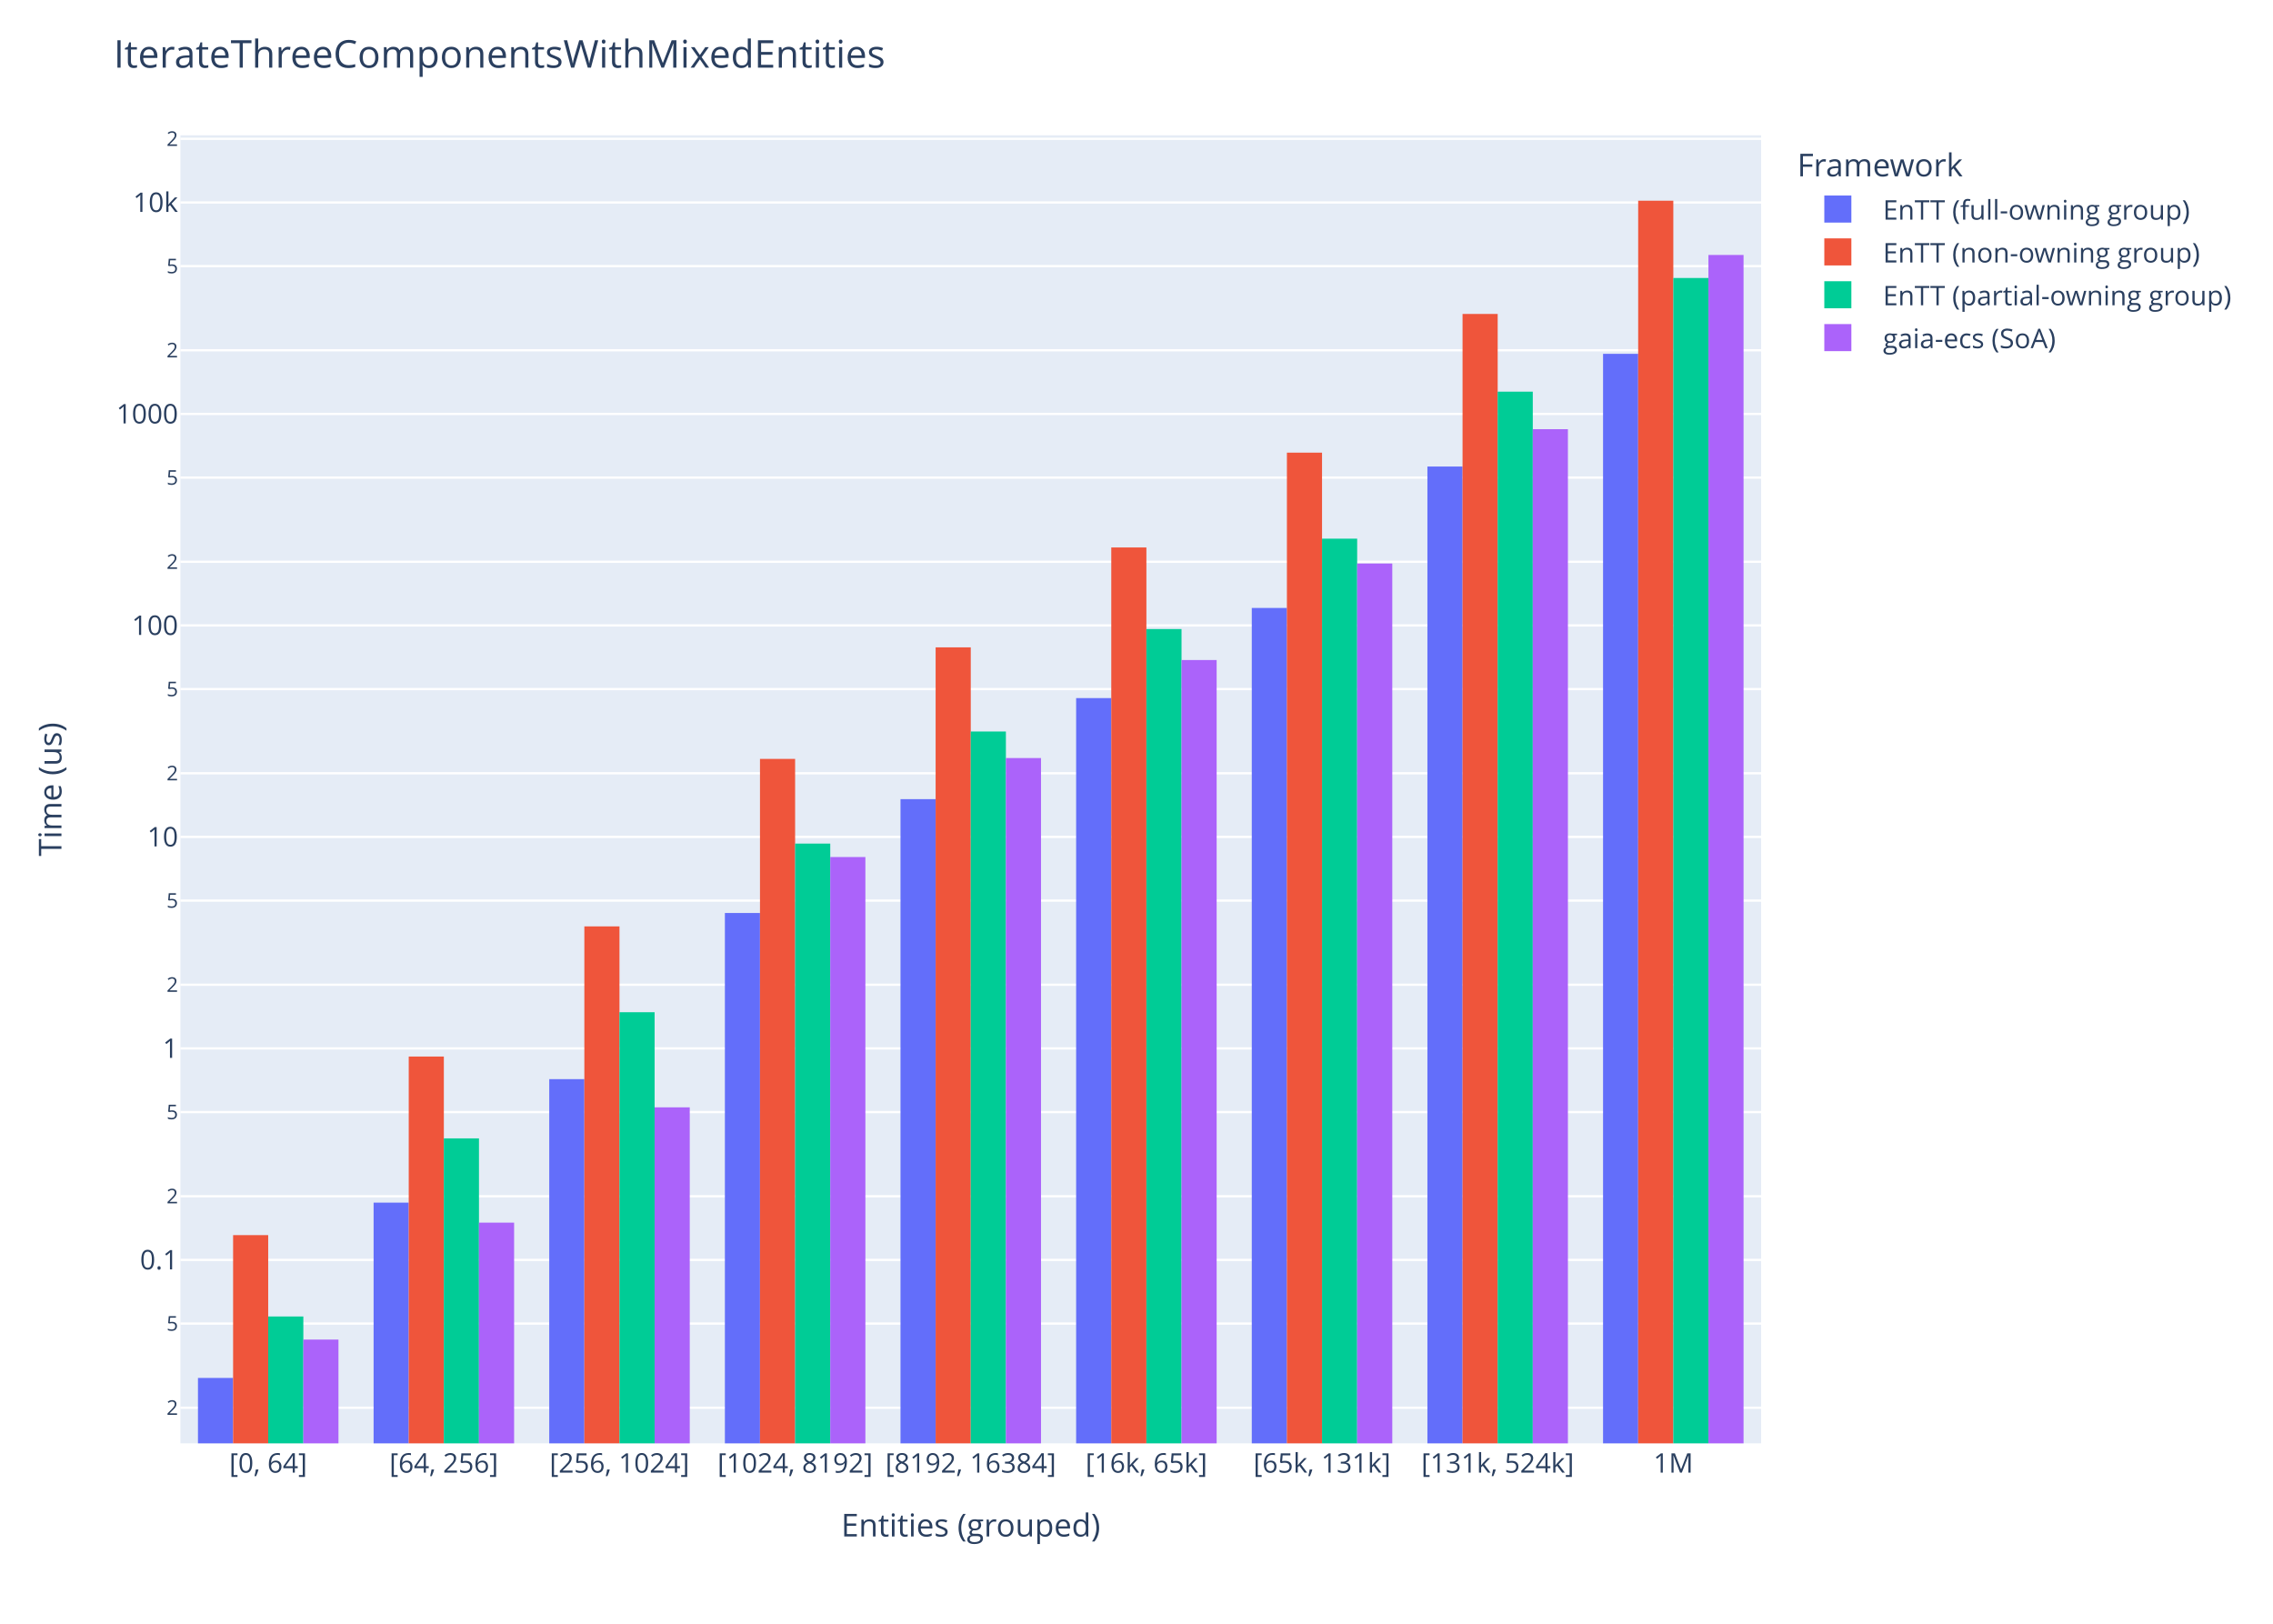
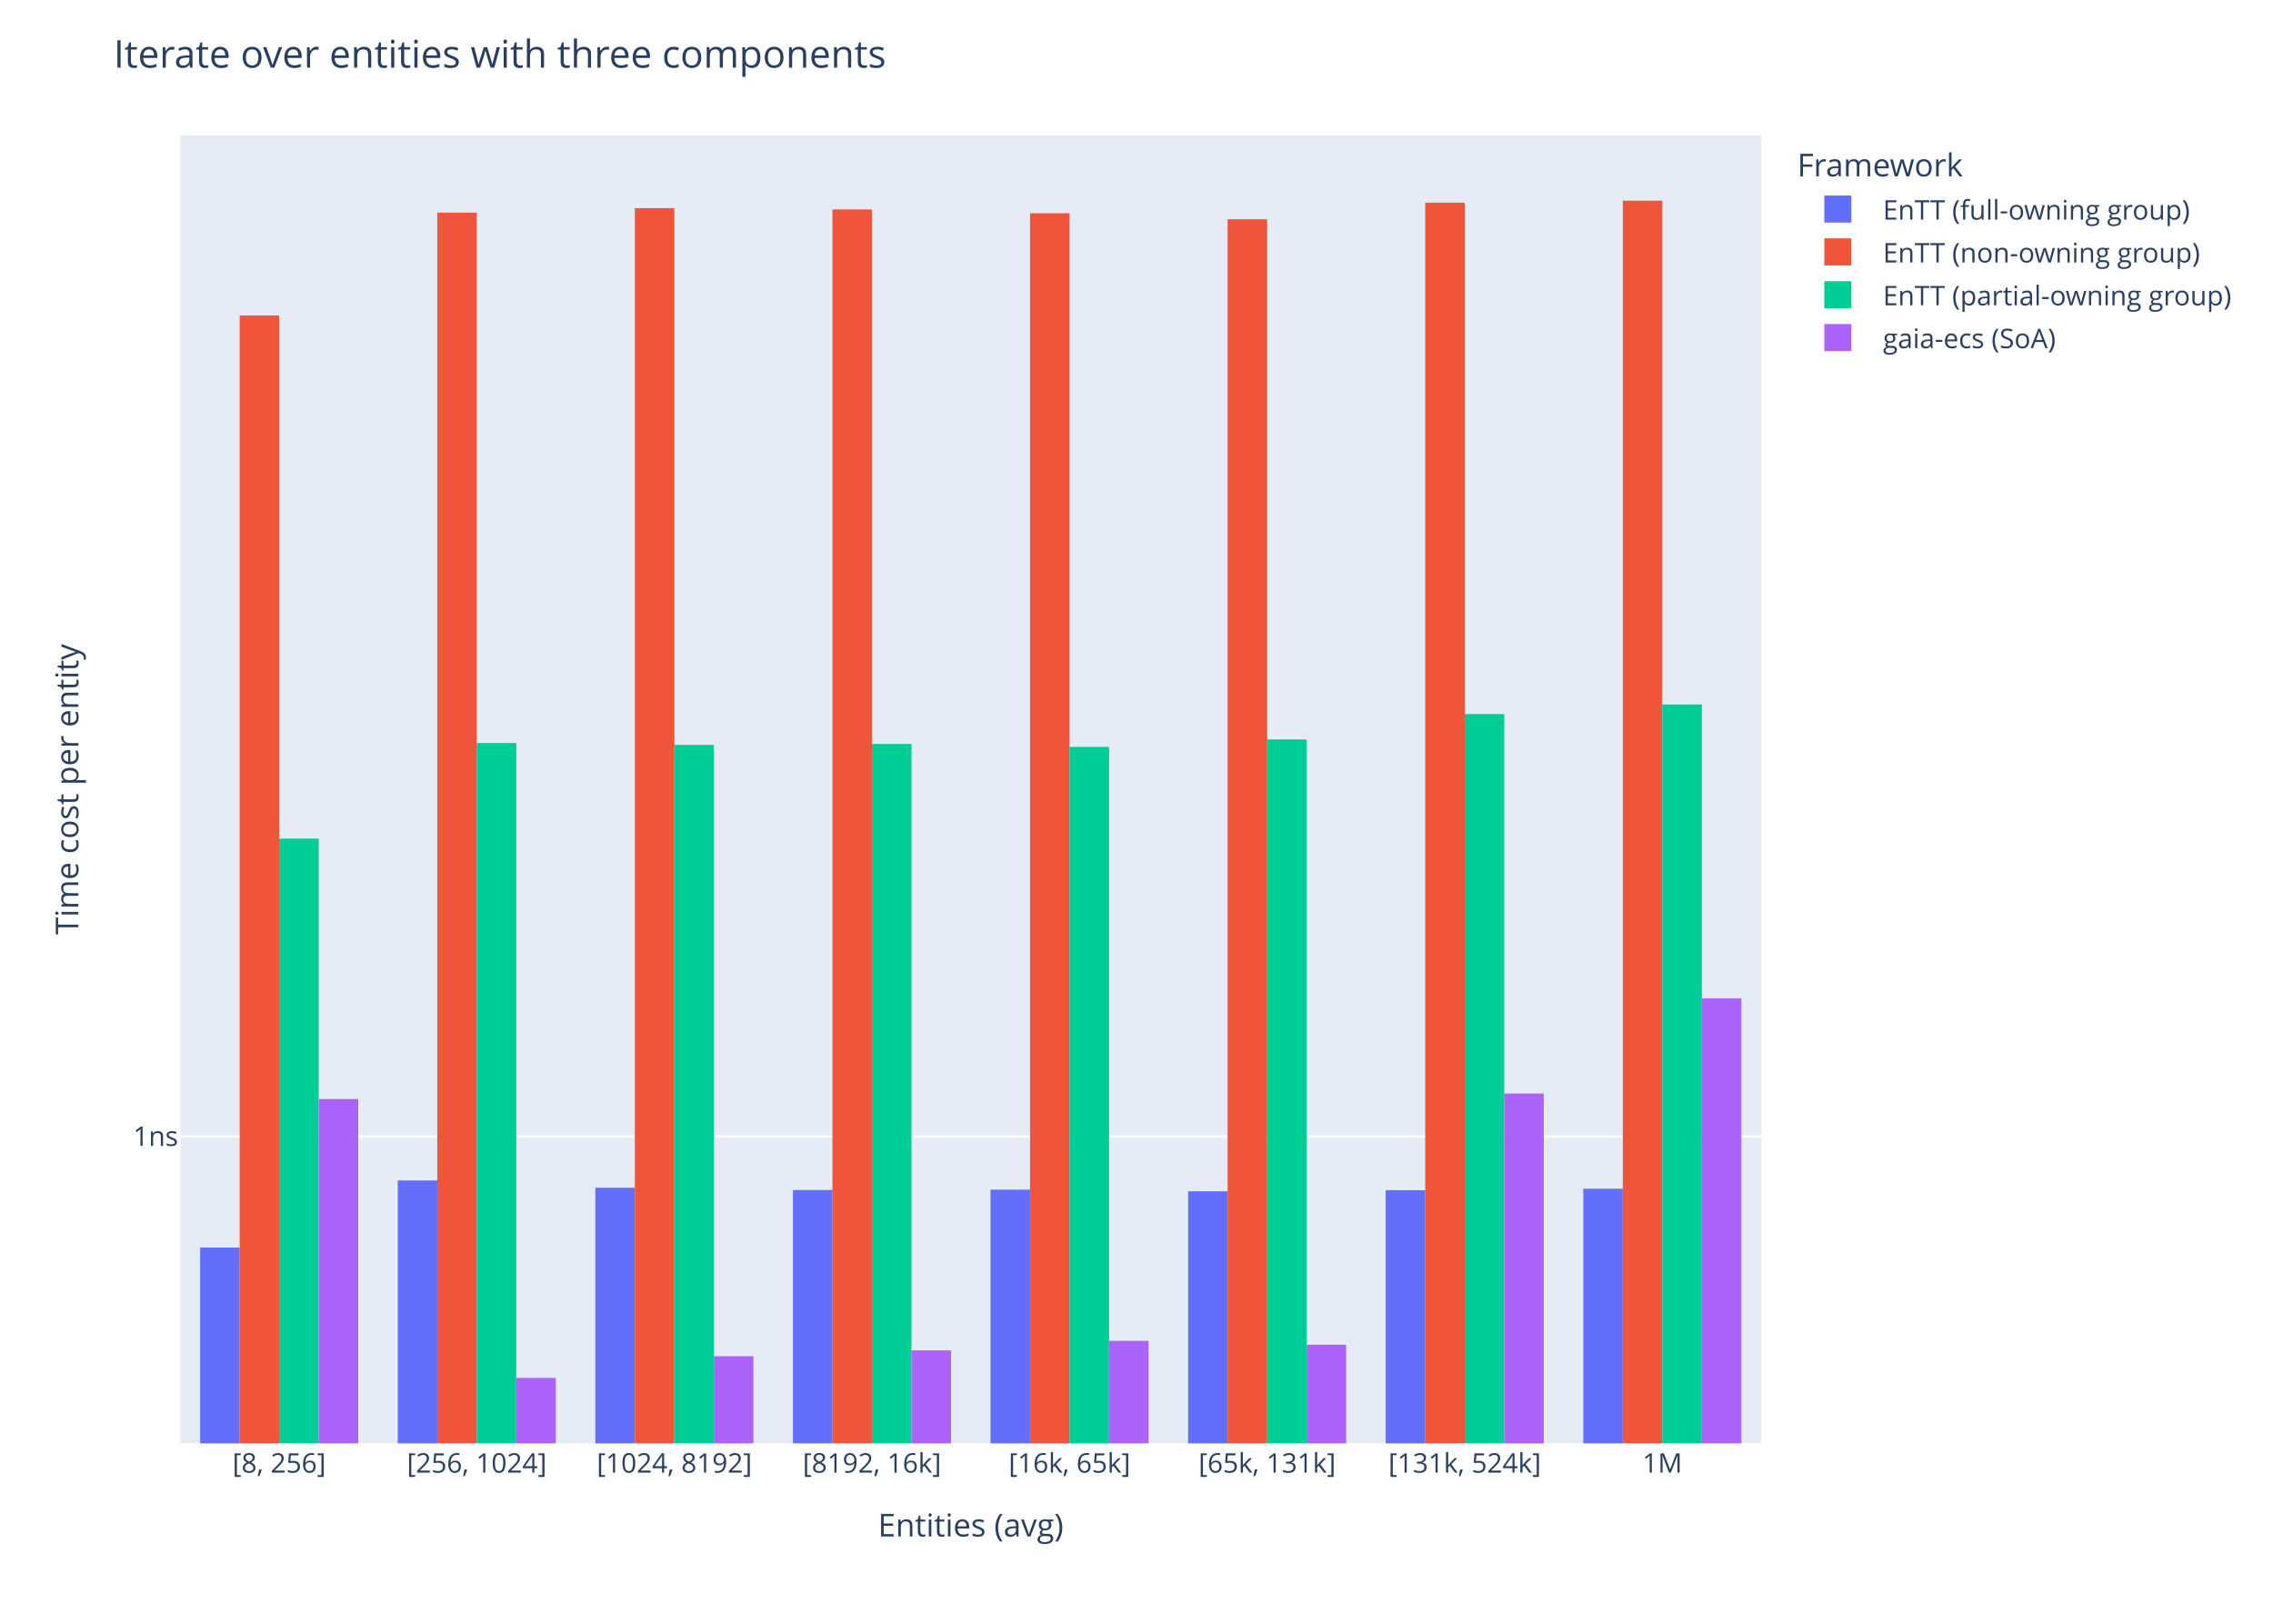
<svg xmlns="http://www.w3.org/2000/svg" class="main-svg" width="1008" height="720" style="" viewBox="0 0 1008 720">
  <rect x="0" y="0" width="1008" height="720" style="fill: rgb(255, 255, 255); fill-opacity: 1;" />
-   <defs id="defs-8e4d41">
+   <defs id="defs-7ef963">
    <g class="clips">
-       <clipPath id="clip8e4d41xyplot" class="plotclip">
+       <clipPath id="clip7ef963xyplot" class="plotclip">
        <rect width="701" height="580" />
      </clipPath>
-       <clipPath class="axesclip" id="clip8e4d41x">
+       <clipPath class="axesclip" id="clip7ef963x">
        <rect x="80" y="0" width="701" height="720" />
      </clipPath>
-       <clipPath class="axesclip" id="clip8e4d41y">
+       <clipPath class="axesclip" id="clip7ef963y">
        <rect x="0" y="60" width="1008" height="580" />
      </clipPath>
-       <clipPath class="axesclip" id="clip8e4d41xy">
+       <clipPath class="axesclip" id="clip7ef963xy">
        <rect x="80" y="60" width="701" height="580" />
      </clipPath>
    </g>
    <g class="gradients" />
    <g class="patterns" />
  </defs>
  <g class="bglayer">
    <rect class="bg" x="80" y="60" width="701" height="580" style="fill: rgb(229, 236, 246); fill-opacity: 1; stroke-width: 0;" />
  </g>
  <g class="layer-below">
    <g class="imagelayer" />
    <g class="shapelayer" />
  </g>
  <g class="cartesianlayer">
    <g class="subplot xy">
      <g class="layer-subplot">
        <g class="shapelayer" />
        <g class="imagelayer" />
      </g>
      <g class="minor-gridlayer">
        <g class="x" />
        <g class="y" />
      </g>
      <g class="gridlayer">
        <g class="x" />
        <g class="y">
-           <path class="ygrid crisp" transform="translate(0,624.22)" d="M80,0h701" style="stroke: rgb(255, 255, 255); stroke-opacity: 1; stroke-width: 1px;" />
-           <path class="ygrid crisp" transform="translate(0,586.9)" d="M80,0h701" style="stroke: rgb(255, 255, 255); stroke-opacity: 1; stroke-width: 1px;" />
-           <path class="ygrid crisp" transform="translate(0,558.67)" d="M80,0h701" style="stroke: rgb(255, 255, 255); stroke-opacity: 1; stroke-width: 1px;" />
-           <path class="ygrid crisp" transform="translate(0,530.44)" d="M80,0h701" style="stroke: rgb(255, 255, 255); stroke-opacity: 1; stroke-width: 1px;" />
-           <path class="ygrid crisp" transform="translate(0,493.12)" d="M80,0h701" style="stroke: rgb(255, 255, 255); stroke-opacity: 1; stroke-width: 1px;" />
-           <path class="ygrid crisp" transform="translate(0,464.89)" d="M80,0h701" style="stroke: rgb(255, 255, 255); stroke-opacity: 1; stroke-width: 1px;" />
-           <path class="ygrid crisp" transform="translate(0,436.66)" d="M80,0h701" style="stroke: rgb(255, 255, 255); stroke-opacity: 1; stroke-width: 1px;" />
-           <path class="ygrid crisp" transform="translate(0,399.34)" d="M80,0h701" style="stroke: rgb(255, 255, 255); stroke-opacity: 1; stroke-width: 1px;" />
-           <path class="ygrid crisp" transform="translate(0,371.11)" d="M80,0h701" style="stroke: rgb(255, 255, 255); stroke-opacity: 1; stroke-width: 1px;" />
-           <path class="ygrid crisp" transform="translate(0,342.88)" d="M80,0h701" style="stroke: rgb(255, 255, 255); stroke-opacity: 1; stroke-width: 1px;" />
-           <path class="ygrid crisp" transform="translate(0,305.56)" d="M80,0h701" style="stroke: rgb(255, 255, 255); stroke-opacity: 1; stroke-width: 1px;" />
-           <path class="ygrid crisp" transform="translate(0,277.33)" d="M80,0h701" style="stroke: rgb(255, 255, 255); stroke-opacity: 1; stroke-width: 1px;" />
-           <path class="ygrid crisp" transform="translate(0,249.1)" d="M80,0h701" style="stroke: rgb(255, 255, 255); stroke-opacity: 1; stroke-width: 1px;" />
-           <path class="ygrid crisp" transform="translate(0,211.78)" d="M80,0h701" style="stroke: rgb(255, 255, 255); stroke-opacity: 1; stroke-width: 1px;" />
-           <path class="ygrid crisp" transform="translate(0,183.55)" d="M80,0h701" style="stroke: rgb(255, 255, 255); stroke-opacity: 1; stroke-width: 1px;" />
-           <path class="ygrid crisp" transform="translate(0,155.32)" d="M80,0h701" style="stroke: rgb(255, 255, 255); stroke-opacity: 1; stroke-width: 1px;" />
-           <path class="ygrid crisp" transform="translate(0,118.01)" d="M80,0h701" style="stroke: rgb(255, 255, 255); stroke-opacity: 1; stroke-width: 1px;" />
-           <path class="ygrid crisp" transform="translate(0,89.78)" d="M80,0h701" style="stroke: rgb(255, 255, 255); stroke-opacity: 1; stroke-width: 1px;" />
-           <path class="ygrid crisp" transform="translate(0,61.55)" d="M80,0h701" style="stroke: rgb(255, 255, 255); stroke-opacity: 1; stroke-width: 1px;" />
+           <path class="ygrid crisp" transform="translate(0,503.92)" d="M80,0h701" style="stroke: rgb(255, 255, 255); stroke-opacity: 1; stroke-width: 1px;" />
        </g>
      </g>
      <g class="zerolinelayer" />
      <path class="xlines-below" />
      <path class="ylines-below" />
      <g class="overlines-below" />
      <g class="xaxislayer-below" />
      <g class="yaxislayer-below" />
      <g class="overaxes-below" />
-       <g class="plot" transform="translate(80,60)" clip-path="url(#clip8e4d41xyplot)">
+       <g class="plot" transform="translate(80,60)" clip-path="url(#clip7ef963xyplot)">
        <g class="barlayer mlayer">
          <g class="trace bars" style="opacity: 1;">
            <g class="points">
              <g class="point">
-                 <path d="M7.79,6090V551H23.37V6090Z" style="vector-effect: none; opacity: 1; stroke-width: 0px; fill: rgb(99, 110, 250); fill-opacity: 1;" />
-               </g>
-               <g class="point">
-                 <path d="M85.68,6090V473.28H101.26V6090Z" style="vector-effect: none; opacity: 1; stroke-width: 0px; fill: rgb(99, 110, 250); fill-opacity: 1;" />
-               </g>
-               <g class="point">
-                 <path d="M163.57,6090V418.52H179.14V6090Z" style="vector-effect: none; opacity: 1; stroke-width: 0px; fill: rgb(99, 110, 250); fill-opacity: 1;" />
-               </g>
-               <g class="point">
-                 <path d="M241.46,6090V344.83H257.03V6090Z" style="vector-effect: none; opacity: 1; stroke-width: 0px; fill: rgb(99, 110, 250); fill-opacity: 1;" />
-               </g>
-               <g class="point">
-                 <path d="M319.34,6090V294.36H334.92V6090Z" style="vector-effect: none; opacity: 1; stroke-width: 0px; fill: rgb(99, 110, 250); fill-opacity: 1;" />
-               </g>
-               <g class="point">
-                 <path d="M397.23,6090V249.55H412.81V6090Z" style="vector-effect: none; opacity: 1; stroke-width: 0px; fill: rgb(99, 110, 250); fill-opacity: 1;" />
-               </g>
-               <g class="point">
-                 <path d="M475.12,6090V209.58H490.7V6090Z" style="vector-effect: none; opacity: 1; stroke-width: 0px; fill: rgb(99, 110, 250); fill-opacity: 1;" />
-               </g>
-               <g class="point">
-                 <path d="M553.01,6090V146.87H568.59V6090Z" style="vector-effect: none; opacity: 1; stroke-width: 0px; fill: rgb(99, 110, 250); fill-opacity: 1;" />
-               </g>
-               <g class="point">
-                 <path d="M630.9,6090V96.9H646.48V6090Z" style="vector-effect: none; opacity: 1; stroke-width: 0px; fill: rgb(99, 110, 250); fill-opacity: 1;" />
+                 <path d="M8.76,6090V493.2H26.29V6090Z" style="vector-effect: none; opacity: 1; stroke-width: 0px; fill: rgb(99, 110, 250); fill-opacity: 1;" />
+               </g>
+               <g class="point">
+                 <path d="M96.39,6090V463.44H113.91V6090Z" style="vector-effect: none; opacity: 1; stroke-width: 0px; fill: rgb(99, 110, 250); fill-opacity: 1;" />
+               </g>
+               <g class="point">
+                 <path d="M184.01,6090V466.68H201.54V6090Z" style="vector-effect: none; opacity: 1; stroke-width: 0px; fill: rgb(99, 110, 250); fill-opacity: 1;" />
+               </g>
+               <g class="point">
+                 <path d="M271.64,6090V467.67H289.16V6090Z" style="vector-effect: none; opacity: 1; stroke-width: 0px; fill: rgb(99, 110, 250); fill-opacity: 1;" />
+               </g>
+               <g class="point">
+                 <path d="M359.26,6090V467.51H376.79V6090Z" style="vector-effect: none; opacity: 1; stroke-width: 0px; fill: rgb(99, 110, 250); fill-opacity: 1;" />
+               </g>
+               <g class="point">
+                 <path d="M446.89,6090V468.24H464.41V6090Z" style="vector-effect: none; opacity: 1; stroke-width: 0px; fill: rgb(99, 110, 250); fill-opacity: 1;" />
+               </g>
+               <g class="point">
+                 <path d="M534.51,6090V467.77H552.04V6090Z" style="vector-effect: none; opacity: 1; stroke-width: 0px; fill: rgb(99, 110, 250); fill-opacity: 1;" />
+               </g>
+               <g class="point">
+                 <path d="M622.14,6090V467.08H639.66V6090Z" style="vector-effect: none; opacity: 1; stroke-width: 0px; fill: rgb(99, 110, 250); fill-opacity: 1;" />
              </g>
            </g>
          </g>
          <g class="trace bars" style="opacity: 1;">
            <g class="points">
              <g class="point">
-                 <path d="M23.37,6090V487.67H38.94V6090Z" style="vector-effect: none; opacity: 1; stroke-width: 0px; fill: rgb(239, 85, 59); fill-opacity: 1;" />
-               </g>
-               <g class="point">
-                 <path d="M101.26,6090V408.48H116.83V6090Z" style="vector-effect: none; opacity: 1; stroke-width: 0px; fill: rgb(239, 85, 59); fill-opacity: 1;" />
-               </g>
-               <g class="point">
-                 <path d="M179.14,6090V350.78H194.72V6090Z" style="vector-effect: none; opacity: 1; stroke-width: 0px; fill: rgb(239, 85, 59); fill-opacity: 1;" />
-               </g>
-               <g class="point">
-                 <path d="M257.03,6090V276.52H272.61V6090Z" style="vector-effect: none; opacity: 1; stroke-width: 0px; fill: rgb(239, 85, 59); fill-opacity: 1;" />
-               </g>
-               <g class="point">
-                 <path d="M334.92,6090V227.04H350.5V6090Z" style="vector-effect: none; opacity: 1; stroke-width: 0px; fill: rgb(239, 85, 59); fill-opacity: 1;" />
-               </g>
-               <g class="point">
-                 <path d="M412.81,6090V182.76H428.39V6090Z" style="vector-effect: none; opacity: 1; stroke-width: 0px; fill: rgb(239, 85, 59); fill-opacity: 1;" />
-               </g>
-               <g class="point">
-                 <path d="M490.7,6090V140.71H506.28V6090Z" style="vector-effect: none; opacity: 1; stroke-width: 0px; fill: rgb(239, 85, 59); fill-opacity: 1;" />
-               </g>
-               <g class="point">
-                 <path d="M568.59,6090V79.22H584.17V6090Z" style="vector-effect: none; opacity: 1; stroke-width: 0px; fill: rgb(239, 85, 59); fill-opacity: 1;" />
-               </g>
-               <g class="point">
-                 <path d="M646.48,6090V29H662.06V6090Z" style="vector-effect: none; opacity: 1; stroke-width: 0px; fill: rgb(239, 85, 59); fill-opacity: 1;" />
+                 <path d="M26.29,6090V79.88H43.81V6090Z" style="vector-effect: none; opacity: 1; stroke-width: 0px; fill: rgb(239, 85, 59); fill-opacity: 1;" />
+               </g>
+               <g class="point">
+                 <path d="M113.91,6090V34.26H131.44V6090Z" style="vector-effect: none; opacity: 1; stroke-width: 0px; fill: rgb(239, 85, 59); fill-opacity: 1;" />
+               </g>
+               <g class="point">
+                 <path d="M201.54,6090V32.3H219.06V6090Z" style="vector-effect: none; opacity: 1; stroke-width: 0px; fill: rgb(239, 85, 59); fill-opacity: 1;" />
+               </g>
+               <g class="point">
+                 <path d="M289.16,6090V32.87H306.69V6090Z" style="vector-effect: none; opacity: 1; stroke-width: 0px; fill: rgb(239, 85, 59); fill-opacity: 1;" />
+               </g>
+               <g class="point">
+                 <path d="M376.79,6090V34.56H394.31V6090Z" style="vector-effect: none; opacity: 1; stroke-width: 0px; fill: rgb(239, 85, 59); fill-opacity: 1;" />
+               </g>
+               <g class="point">
+                 <path d="M464.41,6090V37.22H481.94V6090Z" style="vector-effect: none; opacity: 1; stroke-width: 0px; fill: rgb(239, 85, 59); fill-opacity: 1;" />
+               </g>
+               <g class="point">
+                 <path d="M552.04,6090V29.85H569.56V6090Z" style="vector-effect: none; opacity: 1; stroke-width: 0px; fill: rgb(239, 85, 59); fill-opacity: 1;" />
+               </g>
+               <g class="point">
+                 <path d="M639.66,6090V29H657.19V6090Z" style="vector-effect: none; opacity: 1; stroke-width: 0px; fill: rgb(239, 85, 59); fill-opacity: 1;" />
              </g>
            </g>
          </g>
          <g class="trace bars" style="opacity: 1;">
            <g class="points">
              <g class="point">
-                 <path d="M38.94,6090V523.76H54.52V6090Z" style="vector-effect: none; opacity: 1; stroke-width: 0px; fill: rgb(0, 204, 150); fill-opacity: 1;" />
-               </g>
-               <g class="point">
-                 <path d="M116.83,6090V444.78H132.41V6090Z" style="vector-effect: none; opacity: 1; stroke-width: 0px; fill: rgb(0, 204, 150); fill-opacity: 1;" />
-               </g>
-               <g class="point">
-                 <path d="M194.72,6090V388.83H210.3V6090Z" style="vector-effect: none; opacity: 1; stroke-width: 0px; fill: rgb(0, 204, 150); fill-opacity: 1;" />
-               </g>
-               <g class="point">
-                 <path d="M272.61,6090V314.07H288.19V6090Z" style="vector-effect: none; opacity: 1; stroke-width: 0px; fill: rgb(0, 204, 150); fill-opacity: 1;" />
-               </g>
-               <g class="point">
-                 <path d="M350.5,6090V264.36H366.08V6090Z" style="vector-effect: none; opacity: 1; stroke-width: 0px; fill: rgb(0, 204, 150); fill-opacity: 1;" />
-               </g>
-               <g class="point">
-                 <path d="M428.39,6090V218.94H443.97V6090Z" style="vector-effect: none; opacity: 1; stroke-width: 0px; fill: rgb(0, 204, 150); fill-opacity: 1;" />
-               </g>
-               <g class="point">
-                 <path d="M506.28,6090V178.86H521.86V6090Z" style="vector-effect: none; opacity: 1; stroke-width: 0px; fill: rgb(0, 204, 150); fill-opacity: 1;" />
-               </g>
-               <g class="point">
-                 <path d="M584.17,6090V113.66H599.74V6090Z" style="vector-effect: none; opacity: 1; stroke-width: 0px; fill: rgb(0, 204, 150); fill-opacity: 1;" />
-               </g>
-               <g class="point">
-                 <path d="M662.06,6090V63.26H677.63V6090Z" style="vector-effect: none; opacity: 1; stroke-width: 0px; fill: rgb(0, 204, 150); fill-opacity: 1;" />
+                 <path d="M43.81,6090V311.87H61.34V6090Z" style="vector-effect: none; opacity: 1; stroke-width: 0px; fill: rgb(0, 204, 150); fill-opacity: 1;" />
+               </g>
+               <g class="point">
+                 <path d="M131.44,6090V269.48H148.96V6090Z" style="vector-effect: none; opacity: 1; stroke-width: 0px; fill: rgb(0, 204, 150); fill-opacity: 1;" />
+               </g>
+               <g class="point">
+                 <path d="M219.06,6090V270.3H236.59V6090Z" style="vector-effect: none; opacity: 1; stroke-width: 0px; fill: rgb(0, 204, 150); fill-opacity: 1;" />
+               </g>
+               <g class="point">
+                 <path d="M306.69,6090V269.91H324.21V6090Z" style="vector-effect: none; opacity: 1; stroke-width: 0px; fill: rgb(0, 204, 150); fill-opacity: 1;" />
+               </g>
+               <g class="point">
+                 <path d="M394.31,6090V271.19H411.84V6090Z" style="vector-effect: none; opacity: 1; stroke-width: 0px; fill: rgb(0, 204, 150); fill-opacity: 1;" />
+               </g>
+               <g class="point">
+                 <path d="M481.94,6090V267.89H499.46V6090Z" style="vector-effect: none; opacity: 1; stroke-width: 0px; fill: rgb(0, 204, 150); fill-opacity: 1;" />
+               </g>
+               <g class="point">
+                 <path d="M569.56,6090V256.61H587.09V6090Z" style="vector-effect: none; opacity: 1; stroke-width: 0px; fill: rgb(0, 204, 150); fill-opacity: 1;" />
+               </g>
+               <g class="point">
+                 <path d="M657.19,6090V252.37H674.71V6090Z" style="vector-effect: none; opacity: 1; stroke-width: 0px; fill: rgb(0, 204, 150); fill-opacity: 1;" />
              </g>
            </g>
          </g>
          <g class="trace bars" style="opacity: 1;">
            <g class="points">
              <g class="point">
-                 <path d="M54.52,6090V534H70.1V6090Z" style="vector-effect: none; opacity: 1; stroke-width: 0px; fill: rgb(171, 99, 250); fill-opacity: 1;" />
-               </g>
-               <g class="point">
-                 <path d="M132.41,6090V482.15H147.99V6090Z" style="vector-effect: none; opacity: 1; stroke-width: 0px; fill: rgb(171, 99, 250); fill-opacity: 1;" />
-               </g>
-               <g class="point">
-                 <path d="M210.3,6090V431.02H225.88V6090Z" style="vector-effect: none; opacity: 1; stroke-width: 0px; fill: rgb(171, 99, 250); fill-opacity: 1;" />
-               </g>
-               <g class="point">
-                 <path d="M288.19,6090V320.02H303.77V6090Z" style="vector-effect: none; opacity: 1; stroke-width: 0px; fill: rgb(171, 99, 250); fill-opacity: 1;" />
-               </g>
-               <g class="point">
-                 <path d="M366.08,6090V276.14H381.66V6090Z" style="vector-effect: none; opacity: 1; stroke-width: 0px; fill: rgb(171, 99, 250); fill-opacity: 1;" />
-               </g>
-               <g class="point">
-                 <path d="M443.97,6090V232.68H459.54V6090Z" style="vector-effect: none; opacity: 1; stroke-width: 0px; fill: rgb(171, 99, 250); fill-opacity: 1;" />
-               </g>
-               <g class="point">
-                 <path d="M521.86,6090V189.88H537.43V6090Z" style="vector-effect: none; opacity: 1; stroke-width: 0px; fill: rgb(171, 99, 250); fill-opacity: 1;" />
-               </g>
-               <g class="point">
-                 <path d="M599.74,6090V130.3H615.32V6090Z" style="vector-effect: none; opacity: 1; stroke-width: 0px; fill: rgb(171, 99, 250); fill-opacity: 1;" />
-               </g>
-               <g class="point">
-                 <path d="M677.63,6090V53.06H693.21V6090Z" style="vector-effect: none; opacity: 1; stroke-width: 0px; fill: rgb(171, 99, 250); fill-opacity: 1;" />
+                 <path d="M61.34,6090V427.33H78.86V6090Z" style="vector-effect: none; opacity: 1; stroke-width: 0px; fill: rgb(171, 99, 250); fill-opacity: 1;" />
+               </g>
+               <g class="point">
+                 <path d="M148.96,6090V551H166.49V6090Z" style="vector-effect: none; opacity: 1; stroke-width: 0px; fill: rgb(171, 99, 250); fill-opacity: 1;" />
+               </g>
+               <g class="point">
+                 <path d="M236.59,6090V541.35H254.11V6090Z" style="vector-effect: none; opacity: 1; stroke-width: 0px; fill: rgb(171, 99, 250); fill-opacity: 1;" />
+               </g>
+               <g class="point">
+                 <path d="M324.21,6090V538.77H341.74V6090Z" style="vector-effect: none; opacity: 1; stroke-width: 0px; fill: rgb(171, 99, 250); fill-opacity: 1;" />
+               </g>
+               <g class="point">
+                 <path d="M411.84,6090V534.56H429.36V6090Z" style="vector-effect: none; opacity: 1; stroke-width: 0px; fill: rgb(171, 99, 250); fill-opacity: 1;" />
+               </g>
+               <g class="point">
+                 <path d="M499.46,6090V536.27H516.99V6090Z" style="vector-effect: none; opacity: 1; stroke-width: 0px; fill: rgb(171, 99, 250); fill-opacity: 1;" />
+               </g>
+               <g class="point">
+                 <path d="M587.09,6090V424.89H604.61V6090Z" style="vector-effect: none; opacity: 1; stroke-width: 0px; fill: rgb(171, 99, 250); fill-opacity: 1;" />
+               </g>
+               <g class="point">
+                 <path d="M674.71,6090V382.68H692.24V6090Z" style="vector-effect: none; opacity: 1; stroke-width: 0px; fill: rgb(171, 99, 250); fill-opacity: 1;" />
              </g>
            </g>
          </g>
        </g>
      </g>
      <g class="overplot" />
      <path class="xlines-above crisp" d="M0,0" style="fill: none;" />
      <path class="ylines-above crisp" d="M0,0" style="fill: none;" />
      <g class="overlines-above" />
      <g class="xaxislayer-above">
        <g class="xtick">
-           <text text-anchor="middle" x="0" y="653" transform="translate(118.94,0)" style="font-family: 'Open Sans', verdana, arial, sans-serif; font-size: 12px; fill: rgb(42, 63, 95); fill-opacity: 1; white-space: pre; opacity: 1;">[0, 64]</text>
-         </g>
-         <g class="xtick">
-           <text text-anchor="middle" x="0" y="653" transform="translate(196.83,0)" style="font-family: 'Open Sans', verdana, arial, sans-serif; font-size: 12px; fill: rgb(42, 63, 95); fill-opacity: 1; white-space: pre; opacity: 1;">[64, 256]</text>
-         </g>
-         <g class="xtick">
-           <text text-anchor="middle" x="0" y="653" transform="translate(274.72,0)" style="font-family: 'Open Sans', verdana, arial, sans-serif; font-size: 12px; fill: rgb(42, 63, 95); fill-opacity: 1; white-space: pre; opacity: 1;">[256, 1024]</text>
-         </g>
-         <g class="xtick">
-           <text text-anchor="middle" x="0" y="653" transform="translate(352.61,0)" style="font-family: 'Open Sans', verdana, arial, sans-serif; font-size: 12px; fill: rgb(42, 63, 95); fill-opacity: 1; white-space: pre; opacity: 1;">[1024, 8192]</text>
-         </g>
-         <g class="xtick">
-           <text text-anchor="middle" x="0" y="653" transform="translate(430.5,0)" style="font-family: 'Open Sans', verdana, arial, sans-serif; font-size: 12px; fill: rgb(42, 63, 95); fill-opacity: 1; white-space: pre; opacity: 1;">[8192, 16384]</text>
-         </g>
-         <g class="xtick">
-           <text text-anchor="middle" x="0" y="653" transform="translate(508.39,0)" style="font-family: 'Open Sans', verdana, arial, sans-serif; font-size: 12px; fill: rgb(42, 63, 95); fill-opacity: 1; white-space: pre; opacity: 1;">[16k, 65k]</text>
-         </g>
-         <g class="xtick">
-           <text text-anchor="middle" x="0" y="653" transform="translate(586.28,0)" style="font-family: 'Open Sans', verdana, arial, sans-serif; font-size: 12px; fill: rgb(42, 63, 95); fill-opacity: 1; white-space: pre; opacity: 1;">[65k, 131k]</text>
-         </g>
-         <g class="xtick">
-           <text text-anchor="middle" x="0" y="653" transform="translate(664.17,0)" style="font-family: 'Open Sans', verdana, arial, sans-serif; font-size: 12px; fill: rgb(42, 63, 95); fill-opacity: 1; white-space: pre; opacity: 1;">[131k, 524k]</text>
-         </g>
-         <g class="xtick">
-           <text text-anchor="middle" x="0" y="653" transform="translate(742.06,0)" style="font-family: 'Open Sans', verdana, arial, sans-serif; font-size: 12px; fill: rgb(42, 63, 95); fill-opacity: 1; white-space: pre; opacity: 1;">1M</text>
+           <text text-anchor="middle" x="0" y="653" transform="translate(123.81,0)" style="font-family: 'Open Sans', verdana, arial, sans-serif; font-size: 12px; fill: rgb(42, 63, 95); fill-opacity: 1; white-space: pre; opacity: 1;">[8, 256]</text>
+         </g>
+         <g class="xtick">
+           <text text-anchor="middle" x="0" y="653" transform="translate(211.44,0)" style="font-family: 'Open Sans', verdana, arial, sans-serif; font-size: 12px; fill: rgb(42, 63, 95); fill-opacity: 1; white-space: pre; opacity: 1;">[256, 1024]</text>
+         </g>
+         <g class="xtick">
+           <text text-anchor="middle" x="0" y="653" transform="translate(299.06,0)" style="font-family: 'Open Sans', verdana, arial, sans-serif; font-size: 12px; fill: rgb(42, 63, 95); fill-opacity: 1; white-space: pre; opacity: 1;">[1024, 8192]</text>
+         </g>
+         <g class="xtick">
+           <text text-anchor="middle" x="0" y="653" transform="translate(386.69,0)" style="font-family: 'Open Sans', verdana, arial, sans-serif; font-size: 12px; fill: rgb(42, 63, 95); fill-opacity: 1; white-space: pre; opacity: 1;">[8192, 16k]</text>
+         </g>
+         <g class="xtick">
+           <text text-anchor="middle" x="0" y="653" transform="translate(474.31,0)" style="font-family: 'Open Sans', verdana, arial, sans-serif; font-size: 12px; fill: rgb(42, 63, 95); fill-opacity: 1; white-space: pre; opacity: 1;">[16k, 65k]</text>
+         </g>
+         <g class="xtick">
+           <text text-anchor="middle" x="0" y="653" transform="translate(561.94,0)" style="font-family: 'Open Sans', verdana, arial, sans-serif; font-size: 12px; fill: rgb(42, 63, 95); fill-opacity: 1; white-space: pre; opacity: 1;">[65k, 131k]</text>
+         </g>
+         <g class="xtick">
+           <text text-anchor="middle" x="0" y="653" transform="translate(649.56,0)" style="font-family: 'Open Sans', verdana, arial, sans-serif; font-size: 12px; fill: rgb(42, 63, 95); fill-opacity: 1; white-space: pre; opacity: 1;">[131k, 524k]</text>
+         </g>
+         <g class="xtick">
+           <text text-anchor="middle" x="0" y="653" transform="translate(737.19,0)" style="font-family: 'Open Sans', verdana, arial, sans-serif; font-size: 12px; fill: rgb(42, 63, 95); fill-opacity: 1; white-space: pre; opacity: 1;">1M</text>
        </g>
      </g>
      <g class="yaxislayer-above">
        <g class="ytick">
-           <text text-anchor="end" x="79" y="3.15" transform="translate(0,624.22)" style="font-family: 'Open Sans', verdana, arial, sans-serif; font-size: 9px; fill: rgb(42, 63, 95); fill-opacity: 1; white-space: pre; opacity: 1;">2</text>
-         </g>
-         <g class="ytick">
-           <text text-anchor="end" x="79" y="3.15" style="font-family: 'Open Sans', verdana, arial, sans-serif; font-size: 9px; fill: rgb(42, 63, 95); fill-opacity: 1; white-space: pre; opacity: 1;" transform="translate(0,586.9)">5</text>
-         </g>
-         <g class="ytick">
-           <text text-anchor="end" x="79" y="4.2" style="font-family: 'Open Sans', verdana, arial, sans-serif; font-size: 12px; fill: rgb(42, 63, 95); fill-opacity: 1; white-space: pre; opacity: 1;" transform="translate(0,558.67)">0.1</text>
-         </g>
-         <g class="ytick">
-           <text text-anchor="end" x="79" y="3.15" style="font-family: 'Open Sans', verdana, arial, sans-serif; font-size: 9px; fill: rgb(42, 63, 95); fill-opacity: 1; white-space: pre; opacity: 1;" transform="translate(0,530.44)">2</text>
-         </g>
-         <g class="ytick">
-           <text text-anchor="end" x="79" y="3.15" style="font-family: 'Open Sans', verdana, arial, sans-serif; font-size: 9px; fill: rgb(42, 63, 95); fill-opacity: 1; white-space: pre; opacity: 1;" transform="translate(0,493.12)">5</text>
-         </g>
-         <g class="ytick">
-           <text text-anchor="end" x="79" y="4.2" style="font-family: 'Open Sans', verdana, arial, sans-serif; font-size: 12px; fill: rgb(42, 63, 95); fill-opacity: 1; white-space: pre; opacity: 1;" transform="translate(0,464.89)">1</text>
-         </g>
-         <g class="ytick">
-           <text text-anchor="end" x="79" y="3.15" style="font-family: 'Open Sans', verdana, arial, sans-serif; font-size: 9px; fill: rgb(42, 63, 95); fill-opacity: 1; white-space: pre; opacity: 1;" transform="translate(0,436.66)">2</text>
-         </g>
-         <g class="ytick">
-           <text text-anchor="end" x="79" y="3.15" style="font-family: 'Open Sans', verdana, arial, sans-serif; font-size: 9px; fill: rgb(42, 63, 95); fill-opacity: 1; white-space: pre; opacity: 1;" transform="translate(0,399.34)">5</text>
-         </g>
-         <g class="ytick">
-           <text text-anchor="end" x="79" y="4.2" style="font-family: 'Open Sans', verdana, arial, sans-serif; font-size: 12px; fill: rgb(42, 63, 95); fill-opacity: 1; white-space: pre; opacity: 1;" transform="translate(0,371.11)">10</text>
-         </g>
-         <g class="ytick">
-           <text text-anchor="end" x="79" y="3.15" style="font-family: 'Open Sans', verdana, arial, sans-serif; font-size: 9px; fill: rgb(42, 63, 95); fill-opacity: 1; white-space: pre; opacity: 1;" transform="translate(0,342.88)">2</text>
-         </g>
-         <g class="ytick">
-           <text text-anchor="end" x="79" y="3.15" style="font-family: 'Open Sans', verdana, arial, sans-serif; font-size: 9px; fill: rgb(42, 63, 95); fill-opacity: 1; white-space: pre; opacity: 1;" transform="translate(0,305.56)">5</text>
-         </g>
-         <g class="ytick">
-           <text text-anchor="end" x="79" y="4.2" style="font-family: 'Open Sans', verdana, arial, sans-serif; font-size: 12px; fill: rgb(42, 63, 95); fill-opacity: 1; white-space: pre; opacity: 1;" transform="translate(0,277.33)">100</text>
-         </g>
-         <g class="ytick">
-           <text text-anchor="end" x="79" y="3.15" style="font-family: 'Open Sans', verdana, arial, sans-serif; font-size: 9px; fill: rgb(42, 63, 95); fill-opacity: 1; white-space: pre; opacity: 1;" transform="translate(0,249.1)">2</text>
-         </g>
-         <g class="ytick">
-           <text text-anchor="end" x="79" y="3.15" style="font-family: 'Open Sans', verdana, arial, sans-serif; font-size: 9px; fill: rgb(42, 63, 95); fill-opacity: 1; white-space: pre; opacity: 1;" transform="translate(0,211.78)">5</text>
-         </g>
-         <g class="ytick">
-           <text text-anchor="end" x="79" y="4.2" style="font-family: 'Open Sans', verdana, arial, sans-serif; font-size: 12px; fill: rgb(42, 63, 95); fill-opacity: 1; white-space: pre; opacity: 1;" transform="translate(0,183.55)">1000</text>
-         </g>
-         <g class="ytick">
-           <text text-anchor="end" x="79" y="3.15" style="font-family: 'Open Sans', verdana, arial, sans-serif; font-size: 9px; fill: rgb(42, 63, 95); fill-opacity: 1; white-space: pre; opacity: 1;" transform="translate(0,155.32)">2</text>
-         </g>
-         <g class="ytick">
-           <text text-anchor="end" x="79" y="3.15" style="font-family: 'Open Sans', verdana, arial, sans-serif; font-size: 9px; fill: rgb(42, 63, 95); fill-opacity: 1; white-space: pre; opacity: 1;" transform="translate(0,118.01)">5</text>
-         </g>
-         <g class="ytick">
-           <text text-anchor="end" x="79" y="4.2" style="font-family: 'Open Sans', verdana, arial, sans-serif; font-size: 12px; fill: rgb(42, 63, 95); fill-opacity: 1; white-space: pre; opacity: 1;" transform="translate(0,89.78)">10k</text>
-         </g>
-         <g class="ytick">
-           <text text-anchor="end" x="79" y="3.15" style="font-family: 'Open Sans', verdana, arial, sans-serif; font-size: 9px; fill: rgb(42, 63, 95); fill-opacity: 1; white-space: pre; opacity: 1;" transform="translate(0,61.55)">2</text>
+           <text text-anchor="end" x="79" y="4.2" transform="translate(0,503.92)" style="font-family: 'Open Sans', verdana, arial, sans-serif; font-size: 12px; fill: rgb(42, 63, 95); fill-opacity: 1; white-space: pre; opacity: 1;">1ns</text>
        </g>
      </g>
      <g class="overaxes-above" />
    </g>
  </g>
  <g class="polarlayer" />
  <g class="smithlayer" />
  <g class="ternarylayer" />
  <g class="geolayer" />
  <g class="funnelarealayer" />
  <g class="pielayer" />
  <g class="iciclelayer" />
  <g class="treemaplayer" />
  <g class="sunburstlayer" />
  <g class="glimages" />
-   <defs id="topdefs-8e4d41">
+   <defs id="topdefs-7ef963">
    <g class="clips" />
-     <clipPath id="legend8e4d41">
+     <clipPath id="legend7ef963">
      <rect width="201" height="105" x="0" y="0" />
    </clipPath>
  </defs>
  <g class="layer-above">
    <g class="imagelayer" />
    <g class="shapelayer" />
  </g>
  <g class="infolayer">
    <g class="legend" pointer-events="all" transform="translate(795.02,60)">
      <rect class="bg" shape-rendering="crispEdges" width="201" height="105" x="0" y="0" style="stroke: rgb(68, 68, 68); stroke-opacity: 1; fill: rgb(255, 255, 255); fill-opacity: 1; stroke-width: 0px;" />
-       <g class="scrollbox" transform="" clip-path="url(#legend8e4d41)">
+       <g class="scrollbox" transform="" clip-path="url(#legend7ef963)">
        <text class="legendtitletext" text-anchor="start" x="2" y="18.2" style="font-family: 'Open Sans', verdana, arial, sans-serif; font-size: 14px; fill: rgb(42, 63, 95); fill-opacity: 1; white-space: pre;">Framework</text>
        <g class="groups" transform="">
          <g class="traces" transform="translate(0,32.7)" style="opacity: 1;">
            <text class="legendtext" text-anchor="start" x="40" y="4.68" style="font-family: 'Open Sans', verdana, arial, sans-serif; font-size: 12px; fill: rgb(42, 63, 95); fill-opacity: 1; white-space: pre;">EnTT (full-owning group)</text>
            <g class="layers" style="opacity: 1;">
              <g class="legendfill" />
              <g class="legendlines" />
              <g class="legendsymbols">
                <g class="legendpoints">
                  <path class="legendundefined" d="M6,6H-6V-6H6Z" transform="translate(20,0)" style="stroke-width: 0px; fill: rgb(99, 110, 250); fill-opacity: 1;" />
                </g>
              </g>
            </g>
            <rect class="legendtoggle" x="0" y="-9.5" width="195.234" height="19" style="fill: rgb(0, 0, 0); fill-opacity: 0;" />
          </g>
        </g>
        <g class="groups" transform="">
          <g class="traces" transform="translate(0,51.7)" style="opacity: 1;">
            <text class="legendtext" text-anchor="start" x="40" y="4.68" style="font-family: 'Open Sans', verdana, arial, sans-serif; font-size: 12px; fill: rgb(42, 63, 95); fill-opacity: 1; white-space: pre;">EnTT (non-owning group)</text>
            <g class="layers" style="opacity: 1;">
              <g class="legendfill" />
              <g class="legendlines" />
              <g class="legendsymbols">
                <g class="legendpoints">
                  <path class="legendundefined" d="M6,6H-6V-6H6Z" transform="translate(20,0)" style="stroke-width: 0px; fill: rgb(239, 85, 59); fill-opacity: 1;" />
                </g>
              </g>
            </g>
            <rect class="legendtoggle" x="0" y="-9.5" width="195.234" height="19" style="fill: rgb(0, 0, 0); fill-opacity: 0;" />
          </g>
        </g>
        <g class="groups" transform="">
          <g class="traces" transform="translate(0,70.7)" style="opacity: 1;">
            <text class="legendtext" text-anchor="start" x="40" y="4.68" style="font-family: 'Open Sans', verdana, arial, sans-serif; font-size: 12px; fill: rgb(42, 63, 95); fill-opacity: 1; white-space: pre;">EnTT (partial-owning group)</text>
            <g class="layers" style="opacity: 1;">
              <g class="legendfill" />
              <g class="legendlines" />
              <g class="legendsymbols">
                <g class="legendpoints">
                  <path class="legendundefined" d="M6,6H-6V-6H6Z" transform="translate(20,0)" style="stroke-width: 0px; fill: rgb(0, 204, 150); fill-opacity: 1;" />
                </g>
              </g>
            </g>
            <rect class="legendtoggle" x="0" y="-9.5" width="195.234" height="19" style="fill: rgb(0, 0, 0); fill-opacity: 0;" />
          </g>
        </g>
        <g class="groups" transform="">
          <g class="traces" transform="translate(0,89.7)" style="opacity: 1;">
            <text class="legendtext" text-anchor="start" x="40" y="4.68" style="font-family: 'Open Sans', verdana, arial, sans-serif; font-size: 12px; fill: rgb(42, 63, 95); fill-opacity: 1; white-space: pre;">gaia-ecs (SoA)</text>
            <g class="layers" style="opacity: 1;">
              <g class="legendfill" />
              <g class="legendlines" />
              <g class="legendsymbols">
                <g class="legendpoints">
                  <path class="legendundefined" d="M6,6H-6V-6H6Z" transform="translate(20,0)" style="stroke-width: 0px; fill: rgb(171, 99, 250); fill-opacity: 1;" />
                </g>
              </g>
            </g>
            <rect class="legendtoggle" x="0" y="-9.5" width="195.234" height="19" style="fill: rgb(0, 0, 0); fill-opacity: 0;" />
          </g>
        </g>
      </g>
      <rect class="scrollbar" rx="20" ry="3" width="0" height="0" x="0" y="0" style="fill: rgb(128, 139, 164); fill-opacity: 1;" />
    </g>
    <g class="g-gtitle">
-       <text class="gtitle" x="50.4" y="30" text-anchor="start" dy="0em" style="font-family: 'Open Sans', verdana, arial, sans-serif; font-size: 17px; fill: rgb(42, 63, 95); opacity: 1; font-weight: normal; white-space: pre;">IterateThreeComponentsWithMixedEntities</text>
+       <text class="gtitle" x="50.4" y="30" text-anchor="start" dy="0em" style="font-family: 'Open Sans', verdana, arial, sans-serif; font-size: 17px; fill: rgb(42, 63, 95); opacity: 1; font-weight: normal; white-space: pre;">Iterate over entities with three components</text>
    </g>
    <g class="g-xtitle">
-       <text class="xtitle" x="430.5" y="681.3" text-anchor="middle" style="font-family: 'Open Sans', verdana, arial, sans-serif; font-size: 14px; fill: rgb(42, 63, 95); opacity: 1; font-weight: normal; white-space: pre;">Entities (grouped)</text>
+       <text class="xtitle" x="430.5" y="681.3" text-anchor="middle" style="font-family: 'Open Sans', verdana, arial, sans-serif; font-size: 14px; fill: rgb(42, 63, 95); opacity: 1; font-weight: normal; white-space: pre;">Entities (avg)</text>
    </g>
    <g class="g-ytitle">
-       <text class="ytitle" transform="rotate(-90,27.24688,350)" x="27.247" y="350" text-anchor="middle" style="font-family: 'Open Sans', verdana, arial, sans-serif; font-size: 14px; fill: rgb(42, 63, 95); opacity: 1; font-weight: normal; white-space: pre;">Time (us)</text>
+       <text class="ytitle" transform="rotate(-90,34.74688,350)" x="34.747" y="350" text-anchor="middle" style="font-family: 'Open Sans', verdana, arial, sans-serif; font-size: 14px; fill: rgb(42, 63, 95); opacity: 1; font-weight: normal; white-space: pre;">Time cost per entity</text>
    </g>
  </g>
</svg>
